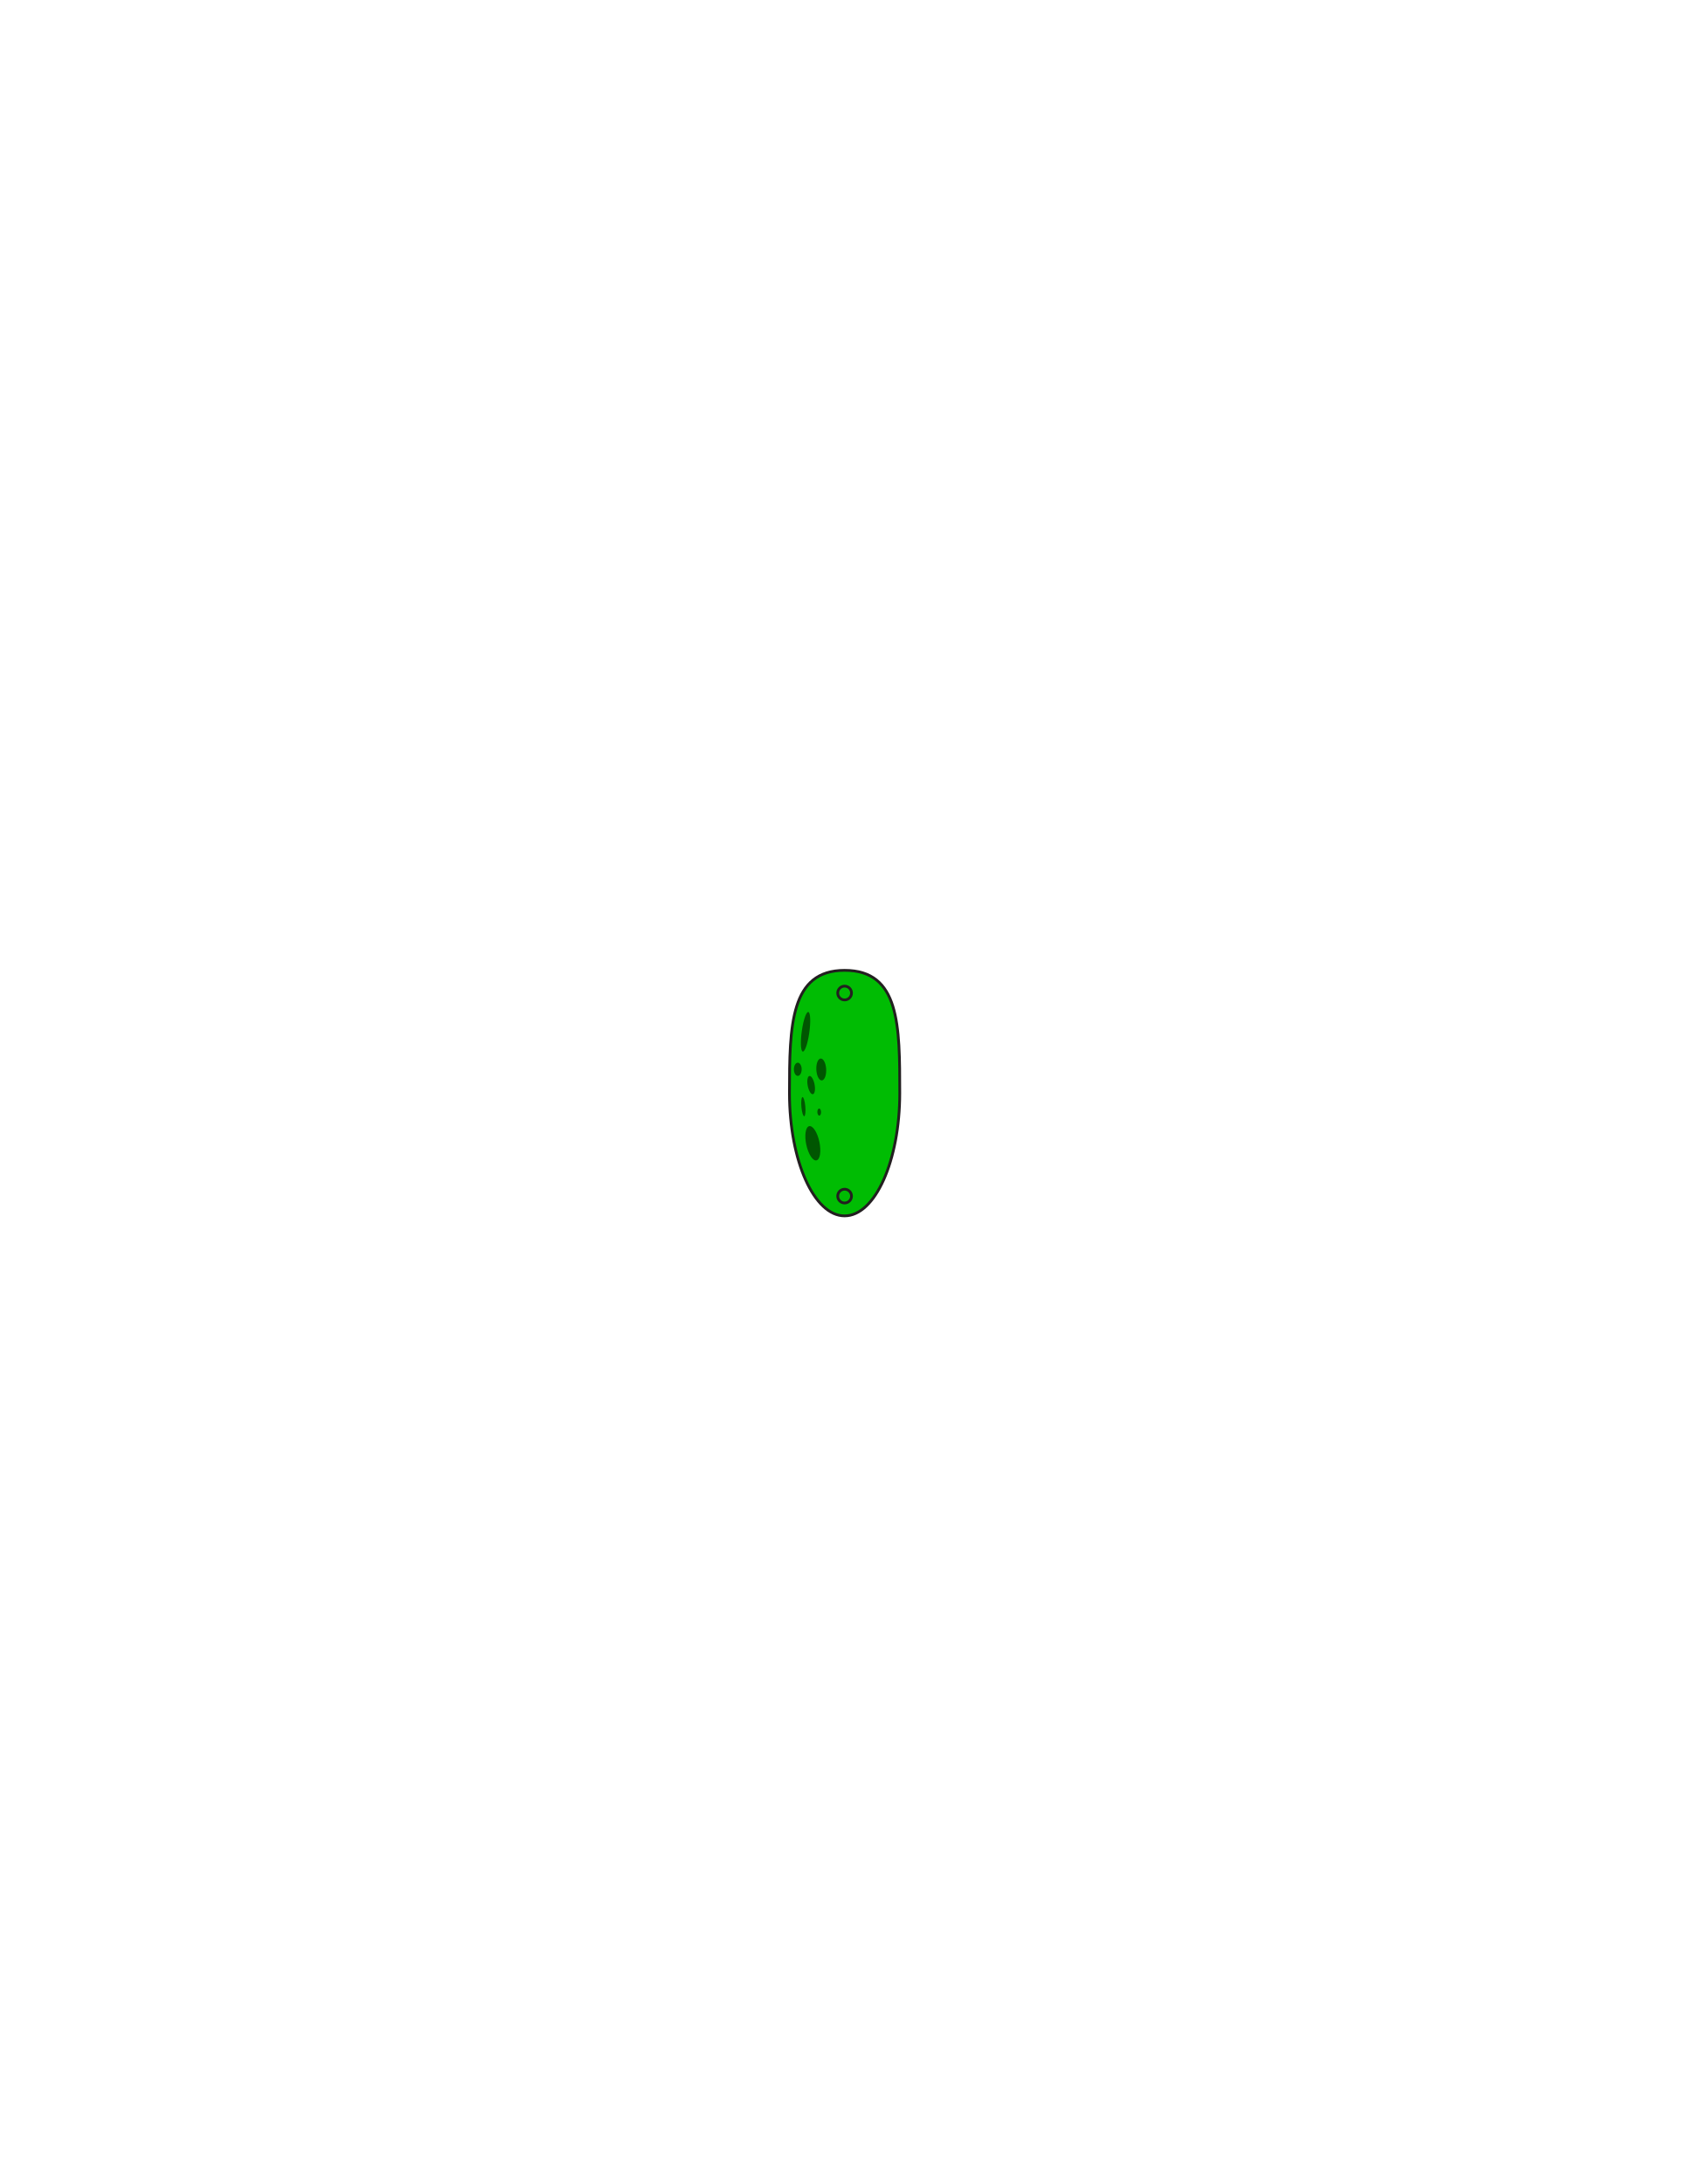
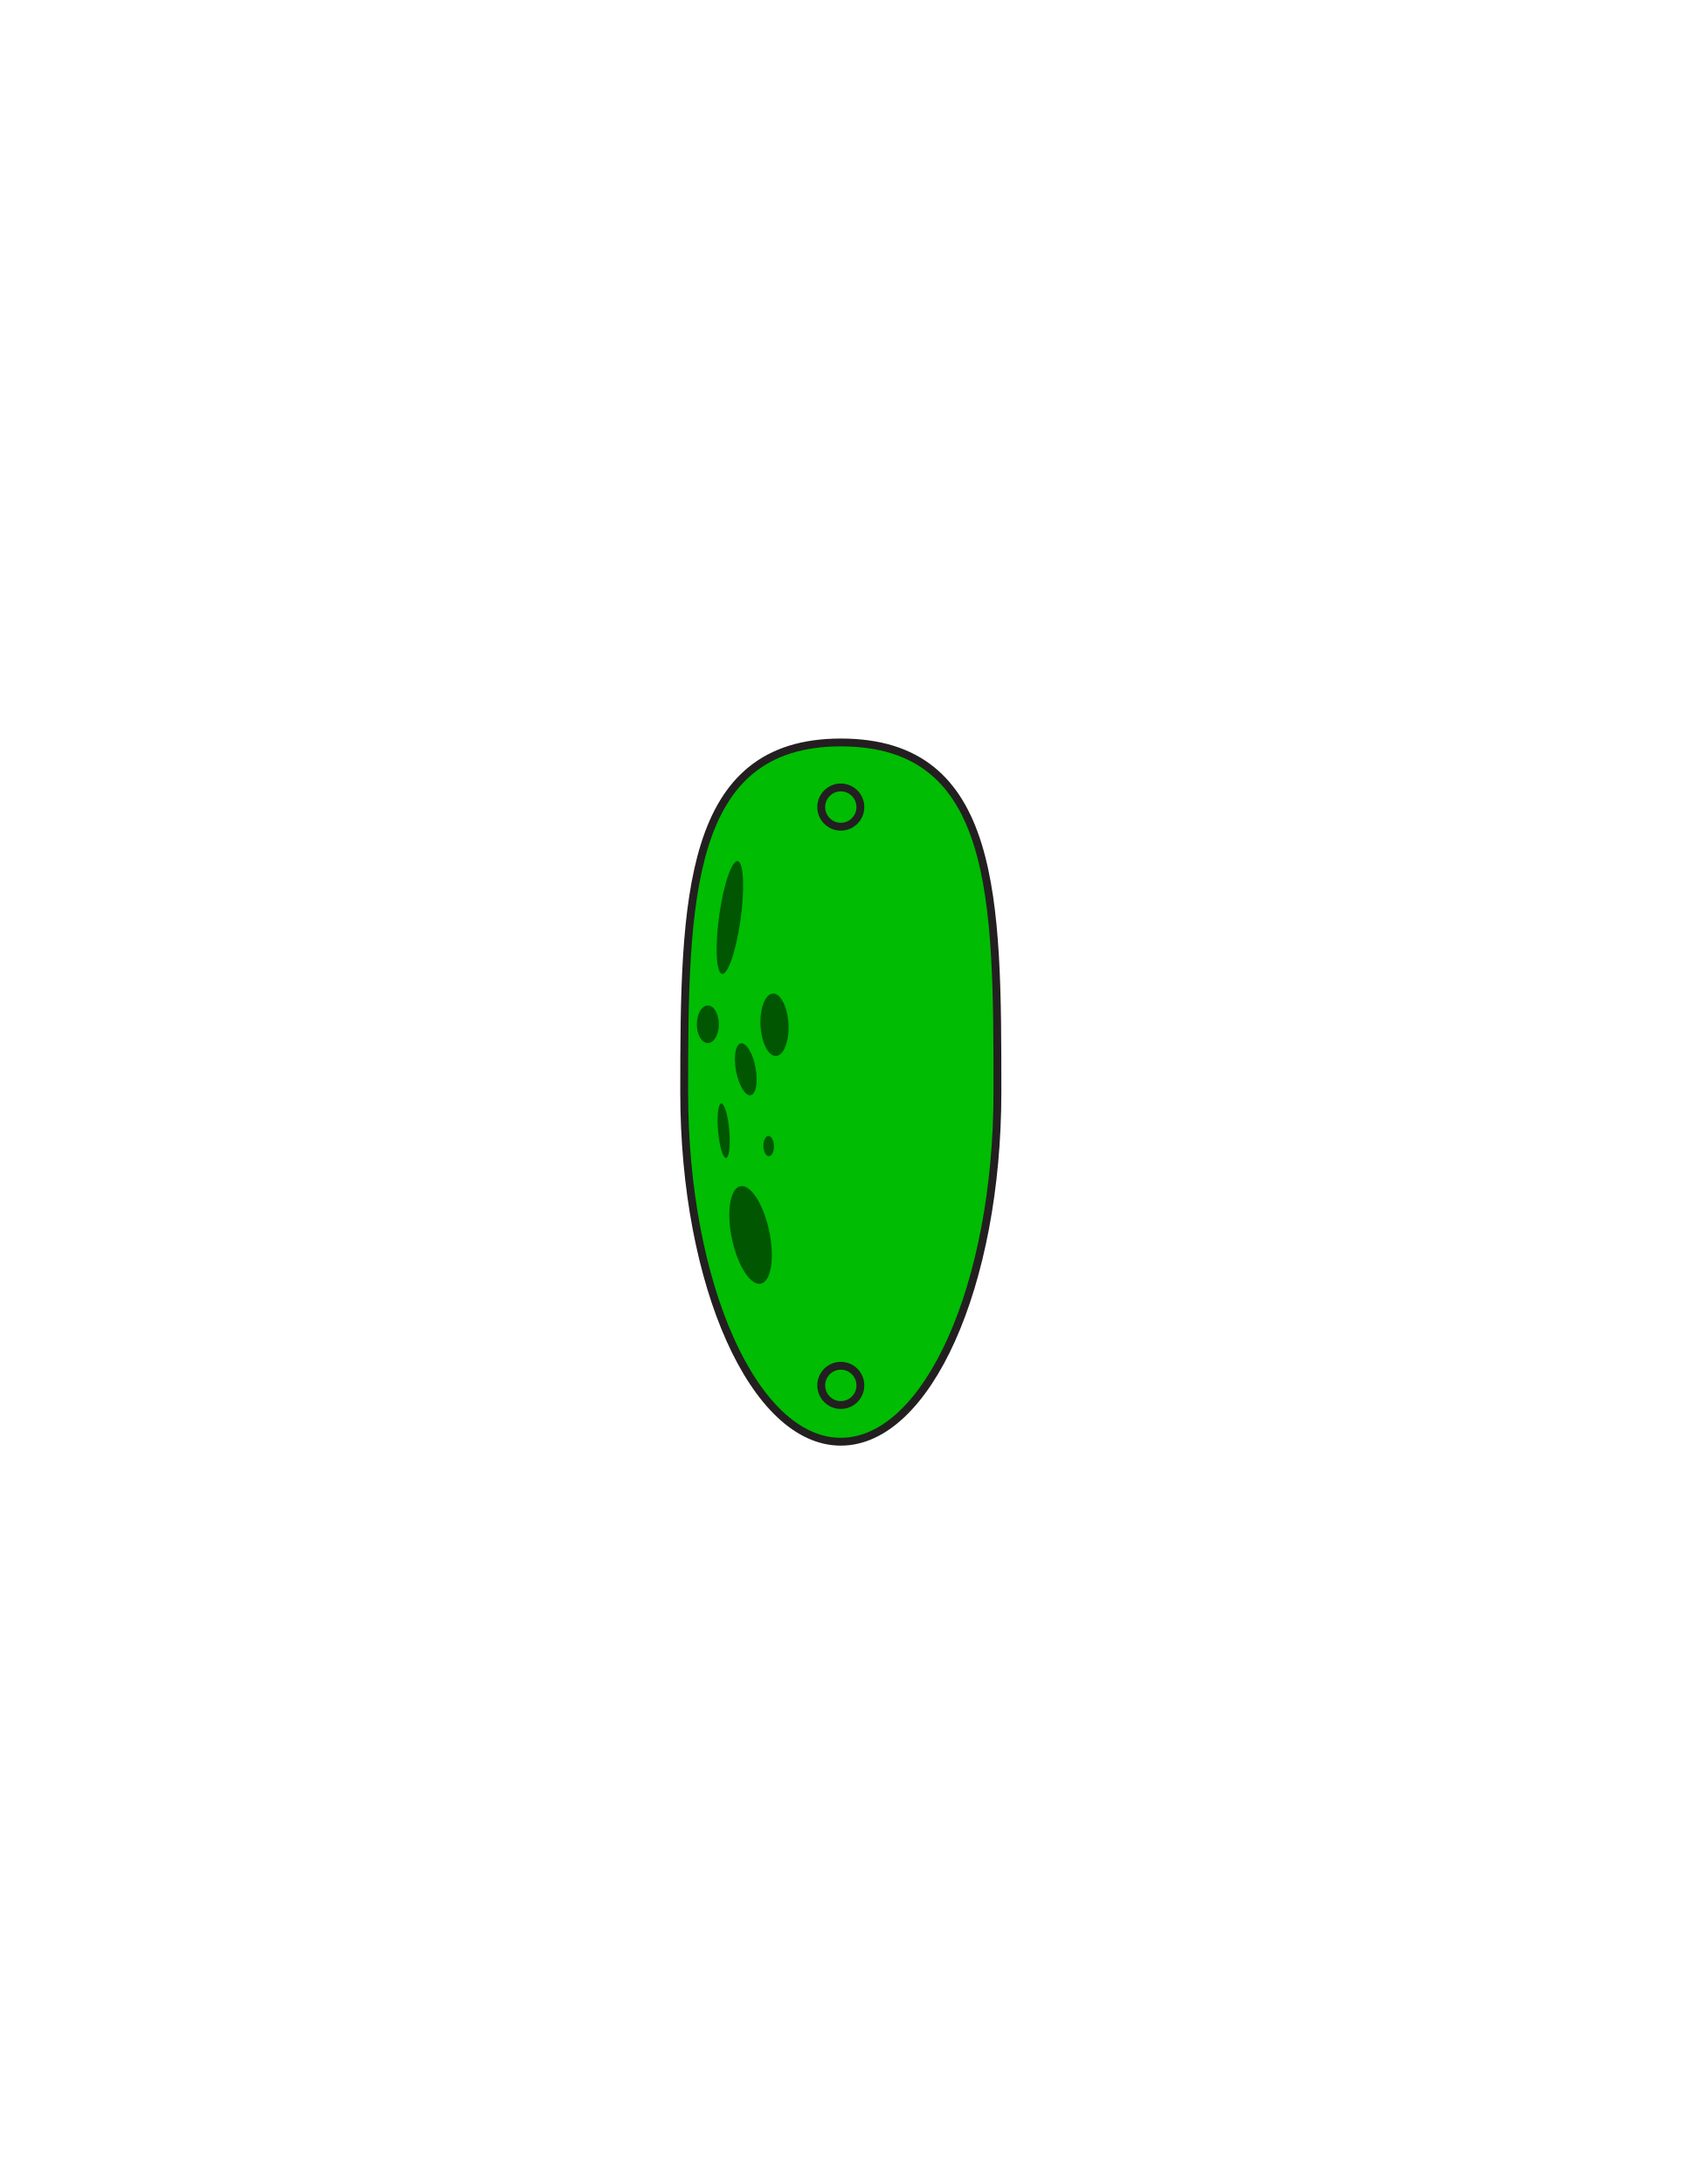
<svg xmlns="http://www.w3.org/2000/svg" version="1.1" id="Layer_1" x="0px" y="0px" width="612px" height="792px" viewBox="0 0 612 792" enable-background="new 0 0 612 792" xml:space="preserve">
-   <rect x="266.5" y="352.008" fill-opacity="0" fill="#231F20" width="81" height="89.313" />
-   <path id="PRIMARY_15_" fill="#00BC03" stroke="#231F20" stroke-miterlimit="10" d="M326.25,396.402c0,24.588-8.953,44.52-20,44.52  c-11.046,0-20-19.932-20-44.52c0-24.587,0.333-44.52,20-44.52C326.25,351.883,326.25,371.815,326.25,396.402z" />
-   <path id="SECONDARY_50_" fill="#005601" d="M296.783,412.822c0.98,3.299,0.854,6.764-0.281,7.739c-1.135,0.978-2.85-0.903-3.83-4.2  c-0.979-3.299-0.853-6.762,0.281-7.738C294.089,407.646,295.803,409.527,296.783,412.822z" />
-   <path id="SECONDARY_49_" fill="#005601" d="M290.659,387.383c0.125,1.305-0.396,2.537-1.162,2.749  c-0.766,0.213-1.489-0.672-1.614-1.977c-0.125-1.305,0.394-2.533,1.161-2.748C289.812,385.193,290.534,386.079,290.659,387.383z" />
-   <path id="SECONDARY_48_" fill="#005601" d="M297.704,403.093c0.068,0.704-0.175,1.358-0.542,1.46  c-0.366,0.102-0.718-0.387-0.787-1.092c-0.068-0.704,0.175-1.355,0.543-1.459C297.283,401.9,297.637,402.389,297.704,403.093z" />
-   <path id="SECONDARY_47_" fill="#005601" d="M295.217,392.649c0.471,1.766,0.357,3.579-0.25,4.047  c-0.609,0.47-1.484-0.584-1.953-2.351c-0.47-1.765-0.357-3.578,0.251-4.046C293.873,389.831,294.748,390.882,295.217,392.649z" />
-   <path id="SECONDARY_46_" fill="#005601" d="M290.769,373.603c0.585-3.953,1.653-6.907,2.381-6.594  c0.729,0.313,0.843,3.773,0.255,7.728c-0.587,3.953-1.653,6.907-2.382,6.594C290.297,381.016,290.181,377.557,290.769,373.603z" />
-   <path id="SECONDARY_45_" fill="#005601" d="M290.59,401.512c0.182,1.914,0.646,3.379,1.034,3.271  c0.388-0.108,0.554-1.748,0.37-3.661c-0.184-1.913-0.648-3.378-1.035-3.271C290.571,397.959,290.406,399.598,290.59,401.512z" />
-   <path id="SECONDARY_44_" fill="#005601" d="M296.026,388.317c0.21,2.178,1.165,3.725,2.134,3.456  c0.969-0.269,1.586-2.253,1.377-4.43c-0.209-2.178-1.165-3.725-2.134-3.456C296.434,384.157,295.817,386.141,296.026,388.317z" />
-   <circle fill="none" stroke="#231F20" stroke-miterlimit="10" cx="306.25" cy="360.11" r="2.5" />
-   <circle fill="none" stroke="#231F20" stroke-miterlimit="10" cx="306.25" cy="433.75" r="2.5" />
+   <rect x="192" y="269.604" fill="#231F20" fill-opacity="0" width="230" height="254.355" />
+   <path id="PRIMARY_15_" fill="#00BC03" stroke="#231F20" stroke-width="2.844" stroke-miterlimit="10" d="M361.66,396.034  c0,70.023-25.422,126.787-56.79,126.787c-31.365,0-56.79-56.764-56.79-126.787c0-70.022,0.946-126.79,56.79-126.79  C361.66,269.247,361.66,326.012,361.66,396.034z" />
+   <path id="SECONDARY_50_" fill="#005601" d="M277.989,442.797c2.783,9.395,2.425,19.262-0.798,22.037  c-3.222,2.787-8.093-2.569-10.875-11.959c-2.78-9.397-2.422-19.259,0.798-22.037C270.339,428.057,275.207,433.413,277.989,442.797z" />
+   <path id="SECONDARY_49_" fill="#005601" d="M260.6,370.348c0.355,3.717-1.125,7.226-3.3,7.829c-2.175,0.607-4.229-1.914-4.583-5.631  c-0.355-3.715,1.119-7.213,3.297-7.825C258.194,364.111,260.245,366.635,260.6,370.348z" />
+   <path id="SECONDARY_48_" fill="#005601" d="M280.604,415.088c0.192,2.005-0.498,3.868-1.539,4.158  c-1.04,0.292-2.04-1.102-2.235-3.109c-0.192-2.006,0.497-3.86,1.542-4.155C279.409,411.692,280.414,413.083,280.604,415.088z" />
+   <path id="SECONDARY_47_" fill="#005601" d="M273.542,385.345c1.338,5.03,1.015,10.191-0.71,11.526  c-1.729,1.338-4.213-1.663-5.544-6.697c-1.335-5.025-1.014-10.189,0.713-11.522C269.726,377.32,272.21,380.313,273.542,385.345z" />
+   <path id="SECONDARY_46_" fill="#005601" d="M260.912,331.104c1.661-11.258,4.693-19.671,6.76-18.78  c2.07,0.892,2.395,10.747,0.725,22.009c-1.668,11.258-4.694,19.671-6.765,18.78C259.571,352.216,259.243,342.365,260.912,331.104z" />
+   <path id="SECONDARY_45_" fill="#005601" d="M260.403,410.585c0.517,5.451,1.834,9.623,2.937,9.317  c1.102-0.309,1.572-4.979,1.051-10.427c-0.522-5.448-1.84-9.62-2.939-9.317C260.349,400.468,259.882,405.134,260.403,410.585z" />
+   <path id="SECONDARY_44_" fill="#005601" d="M275.839,373.008c0.596,6.203,3.308,10.608,6.061,9.842  c2.75-0.766,4.503-6.416,3.91-12.617c-0.593-6.202-3.308-10.607-6.06-9.841C276.998,361.162,275.246,366.812,275.839,373.008z" />
+   <ellipse fill="none" stroke="#231F20" stroke-width="2.844" stroke-miterlimit="10" cx="304.87" cy="292.677" rx="7.099" ry="7.12" />
+   <ellipse fill="none" stroke="#231F20" stroke-width="2.844" stroke-miterlimit="10" cx="304.87" cy="502.396" rx="7.099" ry="7.12" />
</svg>
